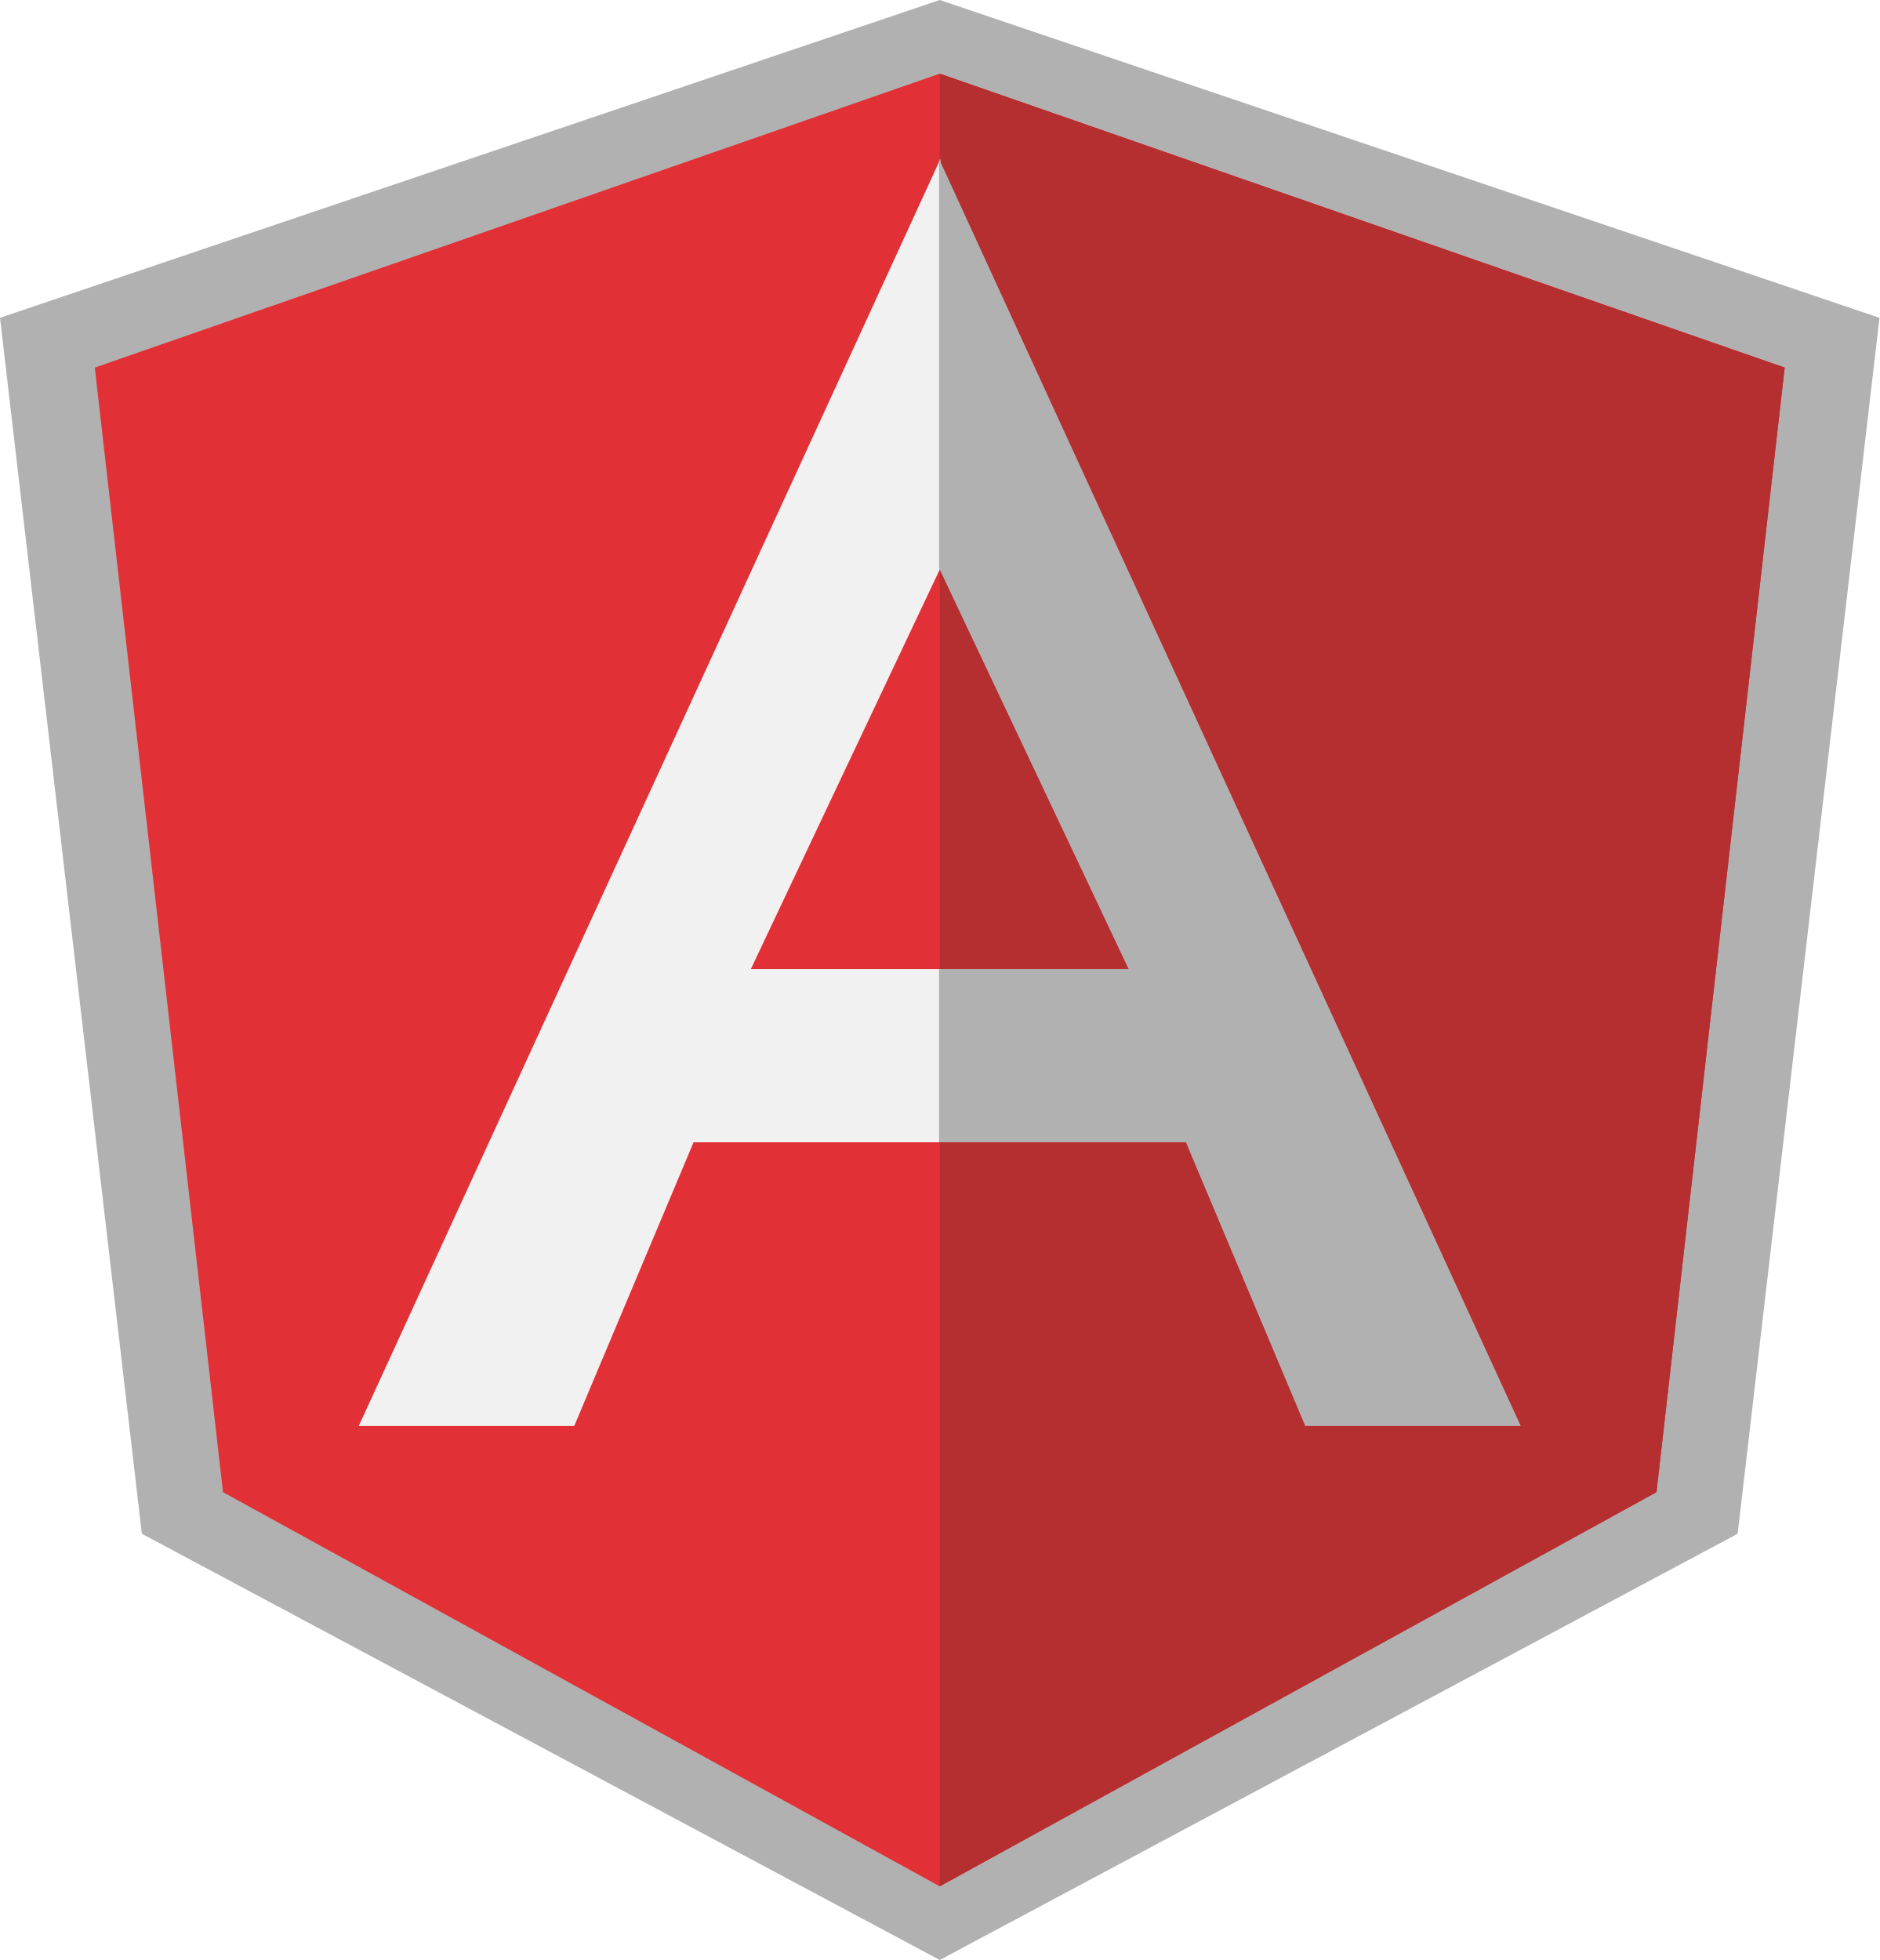
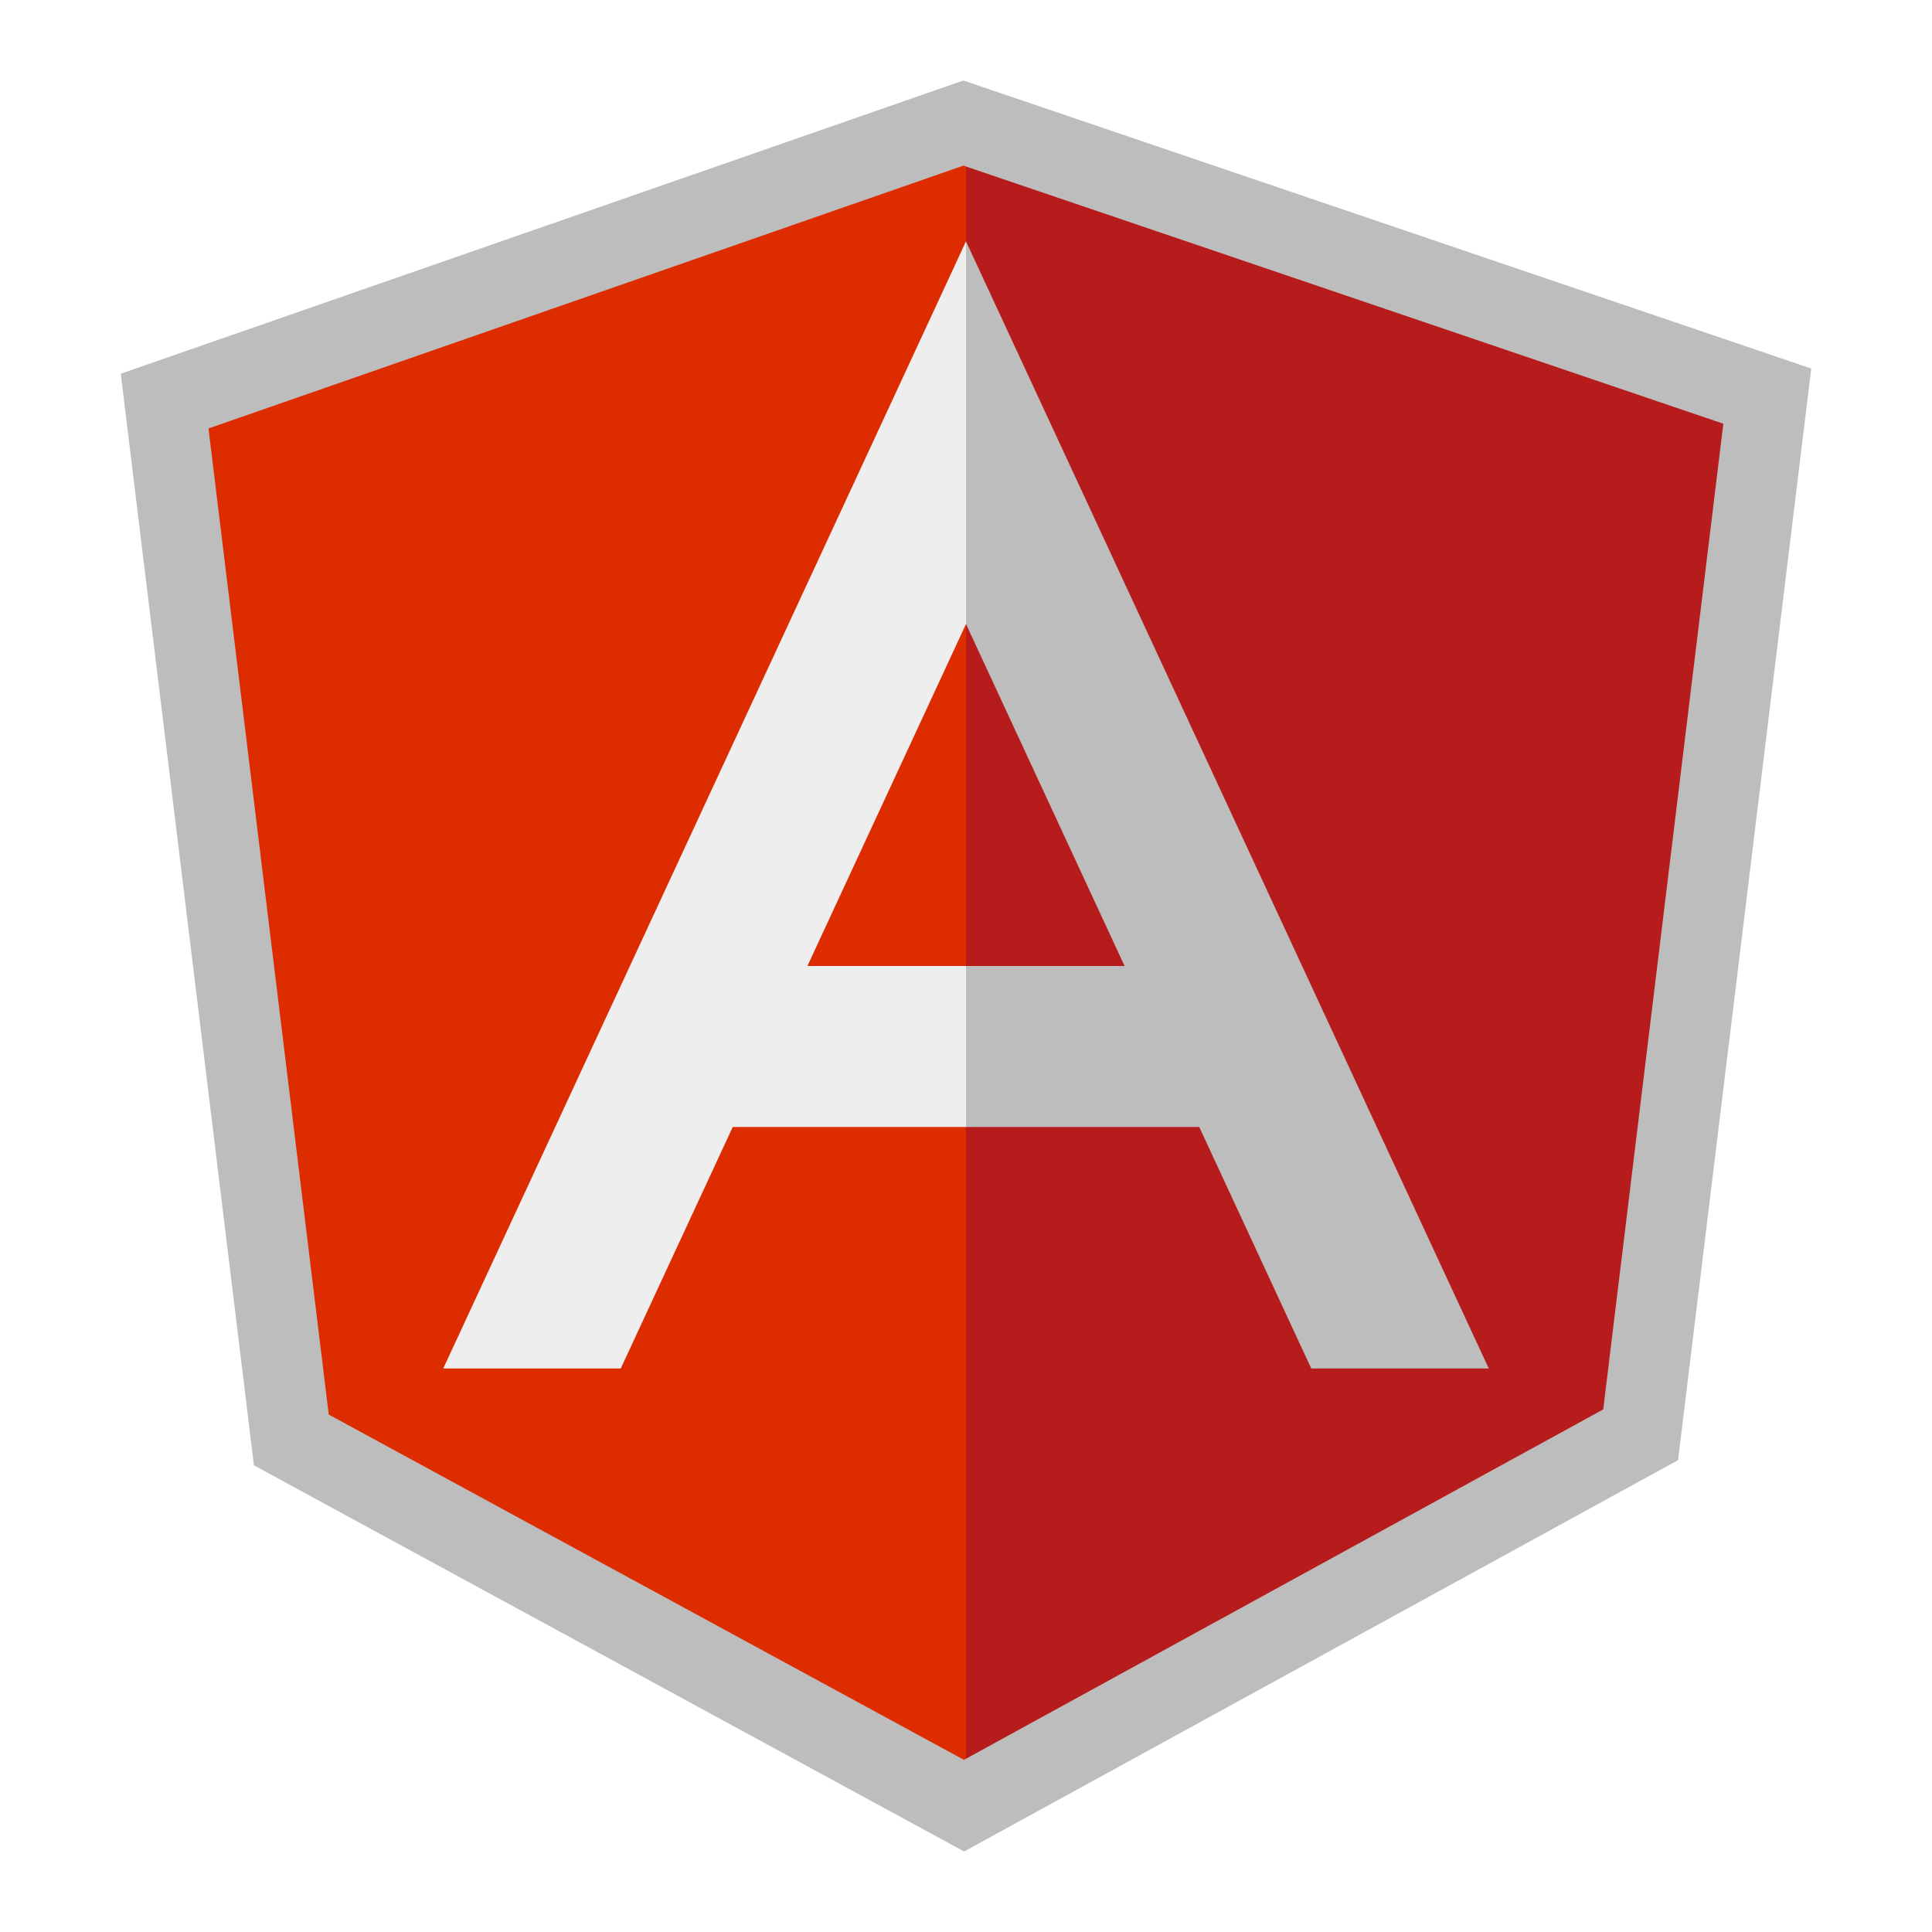
- <svg xmlns="http://www.w3.org/2000/svg" id="Layer_1" data-name="Layer 1" viewBox="0 0 27.56 28.74">
-   <defs>
-     <style>.cls-1{fill:#b2b1b2;}.cls-2{fill:#e13136;}.cls-3{fill:#b52e30;}.cls-4{fill:#f1f1f1;}</style>
-   </defs>
-   <g id="_Group_" data-name="&lt;Group&gt;">
-     <polygon id="_Path_" data-name="&lt;Path&gt;" class="cls-1" points="13.78 0 0 4.66 2.08 22.49 13.78 28.74 25.48 22.49 27.56 4.66 13.78 0" />
-     <polygon id="_Path_2" data-name="&lt;Path&gt;" class="cls-2" points="13.78 1.08 1.39 5.39 3.27 21.88 13.78 27.66 24.29 21.88 26.17 5.39 13.78 1.08" />
-     <polygon id="_Path_3" data-name="&lt;Path&gt;" class="cls-3" points="24.29 21.88 26.17 5.39 13.78 1.08 13.78 27.66 24.29 21.88" />
-     <g id="_Group_2" data-name="&lt;Group&gt;">
-       <polygon id="_Path_4" data-name="&lt;Path&gt;" class="cls-4" points="13.79 2.33 5.26 20.91 8.42 20.91 10.17 16.75 13.79 16.75 13.79 14.21 11.01 14.21 13.79 8.33 13.79 2.33" />
-       <polygon id="_Path_5" data-name="&lt;Path&gt;" class="cls-1" points="13.77 2.33 22.3 20.91 19.14 20.91 17.39 16.75 13.77 16.75 13.77 14.21 16.55 14.21 13.77 8.33 13.77 2.33" />
-     </g>
+ <svg xmlns="http://www.w3.org/2000/svg" width="48px" height="48px" viewBox="0 0 48 48" version="1.1">
+   <g id="surface620360">
+     <path style=" stroke:none;fill-rule:nonzero;fill:rgb(74.118%,74.118%,74.118%);fill-opacity:1;" d="M 23.934 2 L 3 9.285 L 6.309 36.406 L 23.953 46 L 41.691 36.277 L 45 9.156 Z M 23.934 2 " />
+     <path style=" stroke:none;fill-rule:nonzero;fill:rgb(71.765%,10.98%,10.98%);fill-opacity:1;" d="M 42.816 10.527 L 24 4.137 L 24 43.695 L 39.832 35.016 Z M 42.816 10.527 " />
+     <path style=" stroke:none;fill-rule:nonzero;fill:rgb(86.667%,17.255%,0%);fill-opacity:1;" d="M 23.941 4.113 L 5.18 10.645 L 8.168 35.145 L 23.949 43.723 L 24 43.695 L 24 4.137 Z M 23.941 4.113 " />
+     <path style=" stroke:none;fill-rule:nonzero;fill:rgb(74.118%,74.118%,74.118%);fill-opacity:1;" d="M 24 5.996 L 24 15.504 L 32.578 34 L 36.988 34 Z M 24 5.996 " />
+     <path style=" stroke:none;fill-rule:nonzero;fill:rgb(93.333%,93.333%,93.333%);fill-opacity:1;" d="M 11.012 34 L 15.422 34 L 24 15.504 L 24 5.996 Z M 11.012 34 " />
+     <path style=" stroke:none;fill-rule:nonzero;fill:rgb(74.118%,74.118%,74.118%);fill-opacity:1;" d="M 24 24 L 30 24 L 30 28 L 24 28 Z M 24 24 " />
+     <path style=" stroke:none;fill-rule:nonzero;fill:rgb(93.333%,93.333%,93.333%);fill-opacity:1;" d="M 18 24 L 24 24 L 24 28 L 18 28 Z M 18 24 " />
  </g>
</svg>
